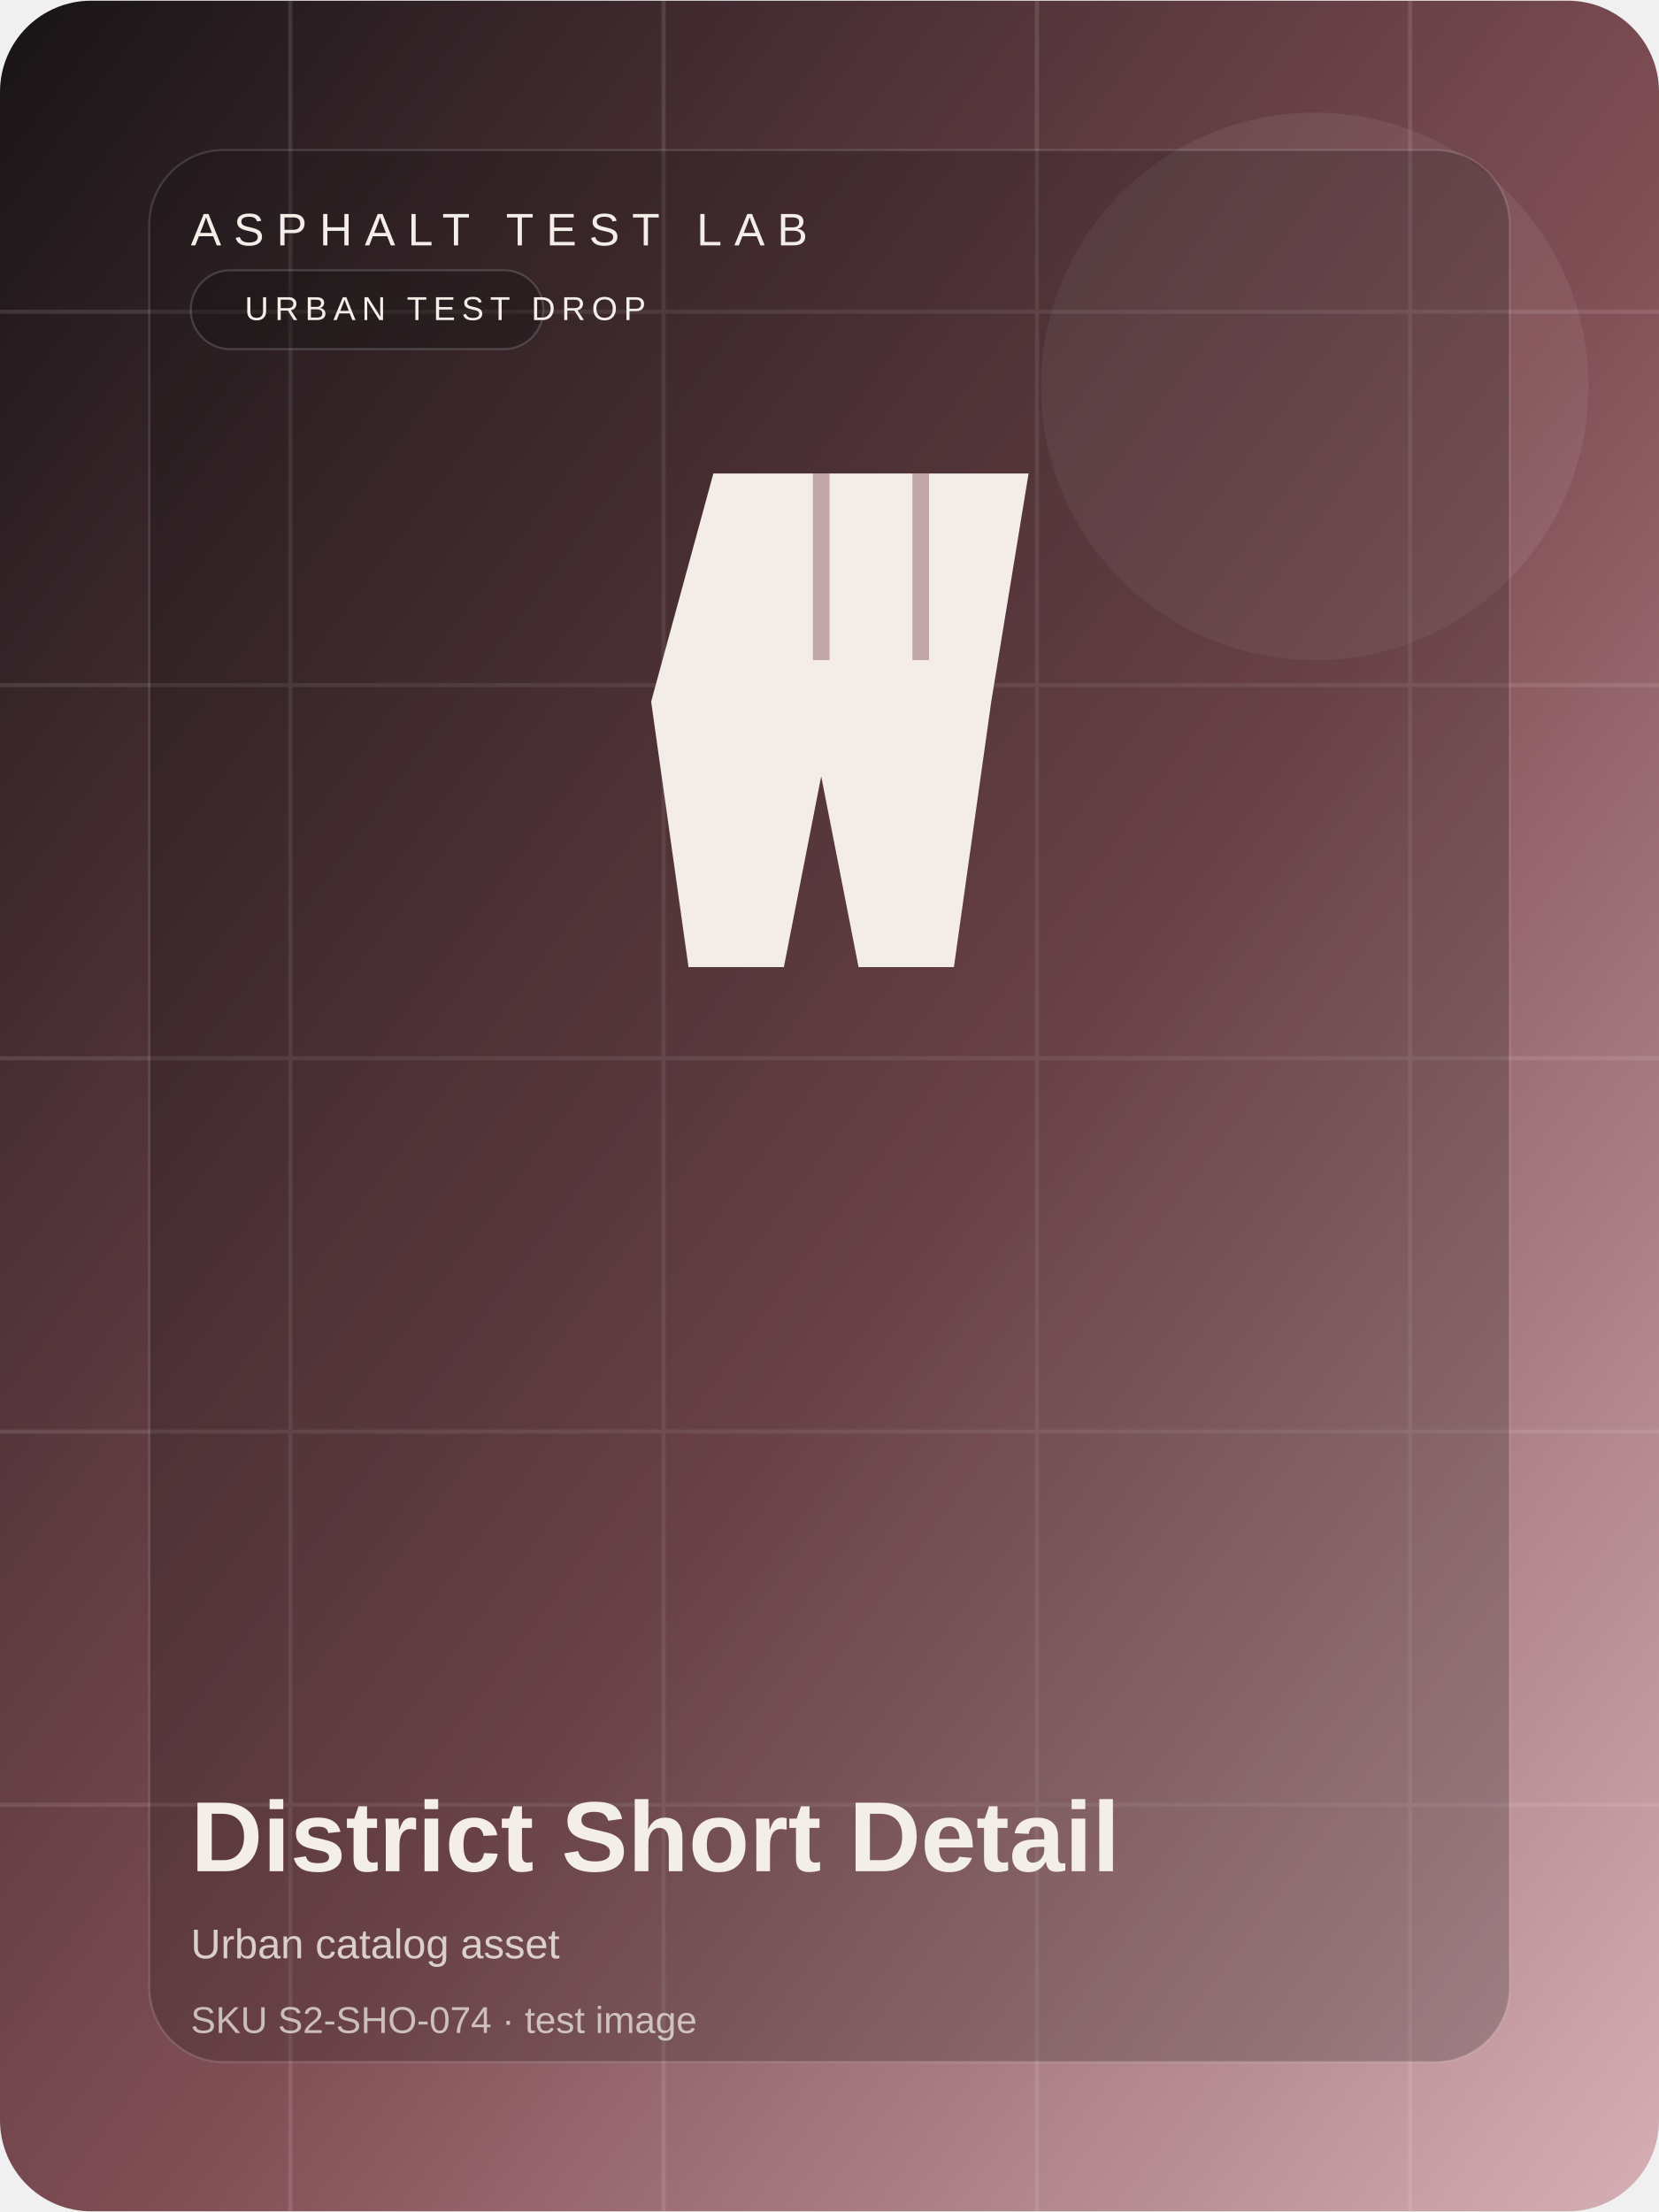
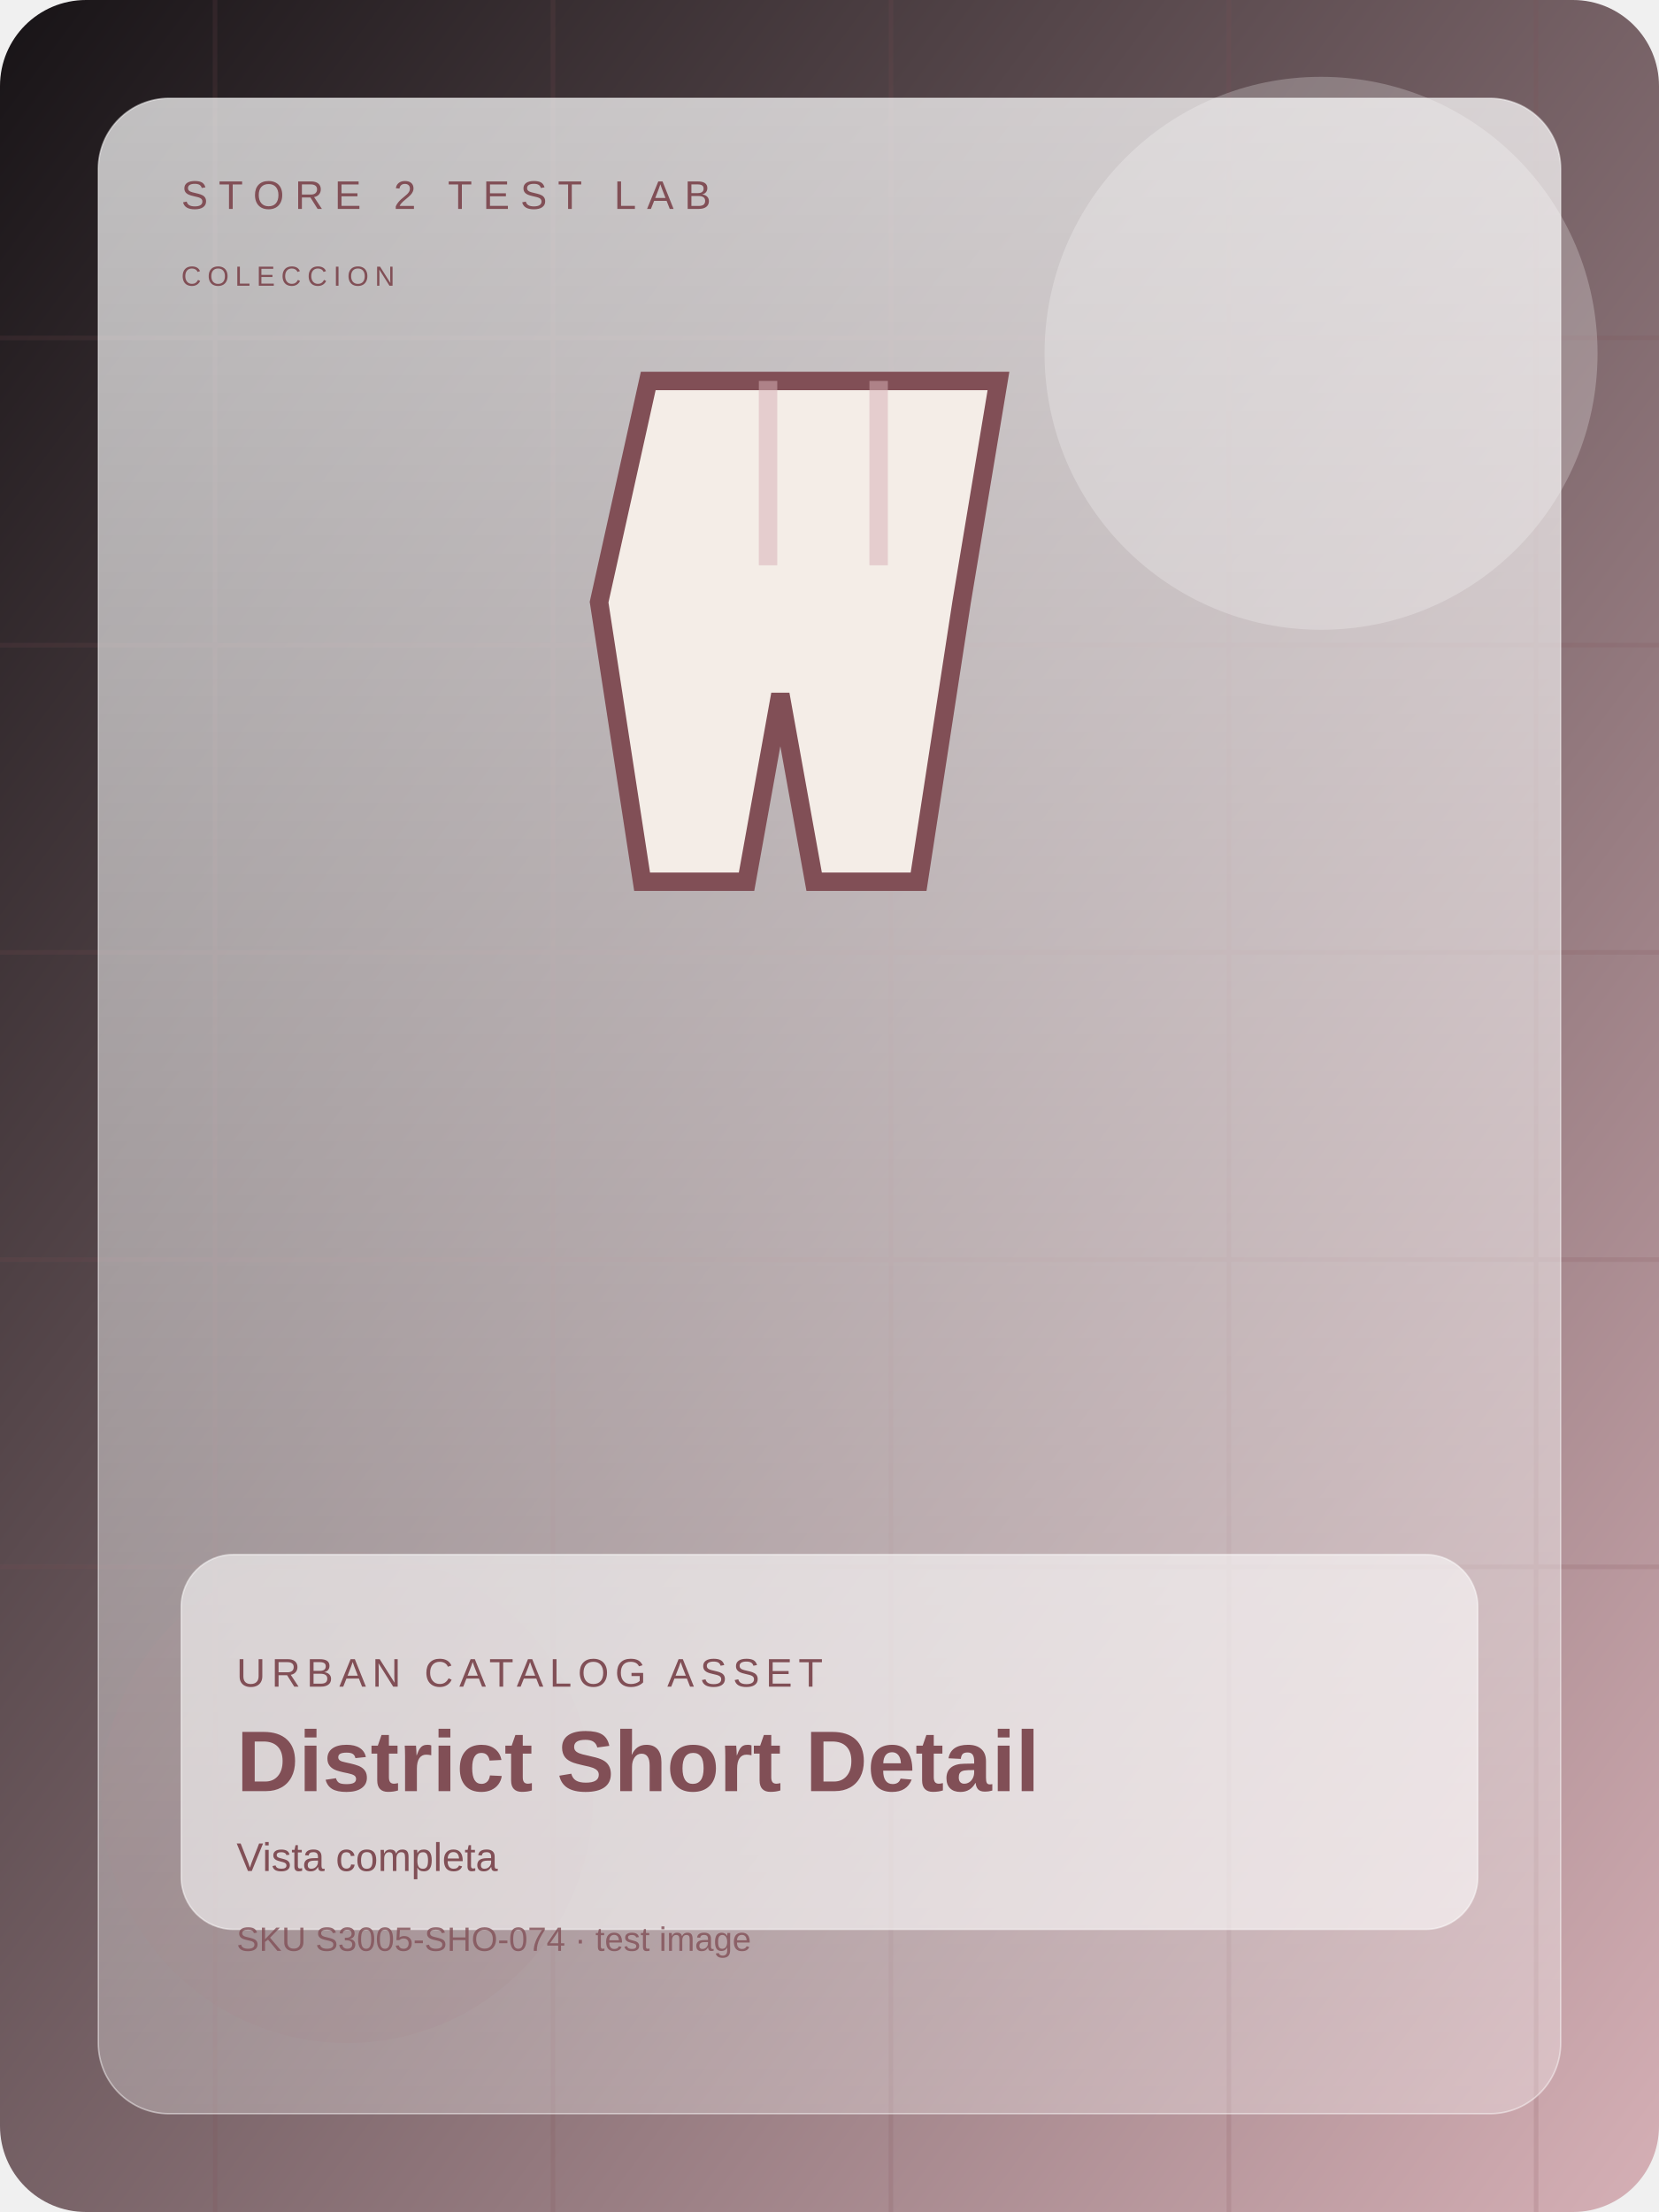
- <svg xmlns="http://www.w3.org/2000/svg" width="1200" height="1600" viewBox="0 0 800 1066" fill="none">
+ <svg xmlns="http://www.w3.org/2000/svg" width="1200" height="1600" viewBox="0 0 1080 1440" fill="none">
  <defs>
    <linearGradient id="bg" x1="0" y1="0" x2="1" y2="1">
      <stop offset="0%" stop-color="#171316" />
-       <stop offset="55%" stop-color="#814f56" />
      <stop offset="100%" stop-color="#d6b0b6" />
    </linearGradient>
    <linearGradient id="panel" x1="0" y1="0" x2="0" y2="1">
-       <stop offset="0%" stop-color="rgba(255,255,255,0.14)" />
-       <stop offset="100%" stop-color="rgba(255,255,255,0.02)" />
+       <stop offset="0%" stop-color="rgba(255,255,255,0.72)" />
+       <stop offset="100%" stop-color="rgba(255,255,255,0.28)" />
    </linearGradient>
  </defs>
-   <rect width="800" height="1066" rx="44" fill="url(#bg)" />
-   <g opacity="0.12" stroke="#f3eee7" stroke-width="2">
-     <path d="M0 150h800" />
-     <path d="M0 330h800" />
-     <path d="M0 510h800" />
-     <path d="M0 690h800" />
-     <path d="M0 870h800" />
-     <path d="M140 0v1066" />
-     <path d="M320 0v1066" />
-     <path d="M500 0v1066" />
-     <path d="M680 0v1066" />
+   <rect width="1080" height="1440" rx="56" fill="url(#bg)" />
+   <g opacity="0.16" stroke="#814f56" stroke-width="3">
+     <path d="M0 220h1080" />
+     <path d="M0 420h1080" />
+     <path d="M0 620h1080" />
+     <path d="M0 820h1080" />
+     <path d="M0 1020h1080" />
+     <path d="M140 0v1440" />
+     <path d="M360 0v1440" />
+     <path d="M580 0v1440" />
+     <path d="M800 0v1440" />
+     <path d="M1000 0v1440" />
  </g>
-   <circle cx="634" cy="186" r="132" fill="#ffffff" opacity="0.07" />
-   <rect x="72" y="72" width="656" height="922" rx="36" fill="#0f0f0f" fill-opacity="0.22" stroke="rgba(255,255,255,0.14)" />
-   <text x="92" y="118" fill="#f3eee7" font-size="22" font-family="Arial, sans-serif" letter-spacing="6">ASPHALT TEST LAB</text>
-   <text x="92" y="902" fill="#f3eee7" font-size="48" font-weight="700" font-family="Arial, sans-serif">District Short Detail</text>
-   <text x="92" y="944" fill="rgba(243,238,231,0.82)" font-size="20" font-family="Arial, sans-serif">Urban catalog asset</text>
-   <text x="92" y="980" fill="rgba(243,238,231,0.72)" font-size="18" font-family="Arial, sans-serif">SKU S2-SHO-074 · test image</text>
-   <g transform="translate(0 80)">
-     <path d="M344 148h152l-18 110-18 128h-46l-18-92-18 92h-46l-18-128z" fill="#f4ede7" />
-     <path d="M396 148v90m48-90v90" stroke="#814f56" stroke-width="8" opacity="0.45" />
+   <circle cx="860" cy="230" r="180" fill="#ffffff" opacity="0.24" />
+   <circle cx="226" cy="1170" r="160" fill="#814f56" opacity="0.15" />
+   <rect x="64" y="64" width="952" height="1312" rx="46" fill="url(#panel)" stroke="rgba(255,255,255,0.46)" />
+   <text x="118" y="136" fill="#814f56" font-size="26" font-family="Arial, sans-serif" letter-spacing="7">STORE 2 TEST LAB</text>
+   <text x="118" y="186" fill="#814f56" font-size="18" font-family="Arial, sans-serif" letter-spacing="4">COLECCION</text>
+   <g transform="translate(0 28)">
+     <path d="M422 220h228l-24 144-28 182h-68l-22-122-22 122h-68l-28-182z" fill="#f4ede7" stroke="#814f56" stroke-width="12" />
+     <path d="M500 220v120m72-120v120" stroke="#d6b0b6" stroke-width="12" opacity="0.52" />
  </g>
-   <rect x="92" y="130" width="170" height="38" rx="19" fill="#111111" fill-opacity="0.32" stroke="rgba(255,255,255,0.16)" />
-   <text x="118" y="154" fill="#f3eee7" font-size="16" font-family="Arial, sans-serif" letter-spacing="3">URBAN TEST DROP</text>
+   <rect x="118" y="1012" width="844" height="244" rx="34" fill="rgba(255,255,255,0.58)" stroke="rgba(255,255,255,0.48)" />
+   <text x="154" y="1098" fill="#814f56" font-size="26" font-family="Arial, sans-serif" letter-spacing="4">URBAN CATALOG ASSET</text>
+   <text x="154" y="1166" fill="#814f56" font-size="56" font-weight="700" font-family="Arial, sans-serif">District Short Detail</text>
+   <text x="154" y="1218" fill="#814f56" font-size="26" font-family="Arial, sans-serif">Vista completa</text>
+   <text x="154" y="1270" fill="#814f56" font-size="22" font-family="Arial, sans-serif" opacity="0.8">SKU S3005-SHO-074 · test image</text>
</svg>
